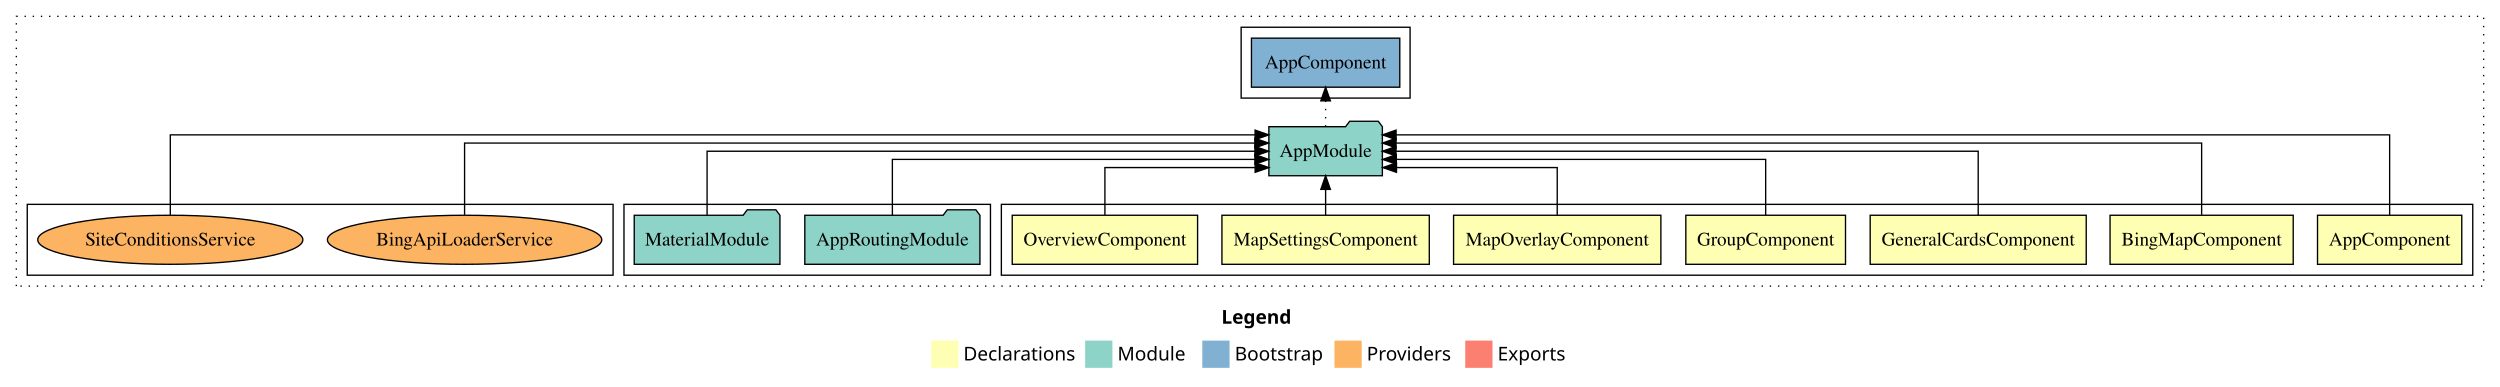
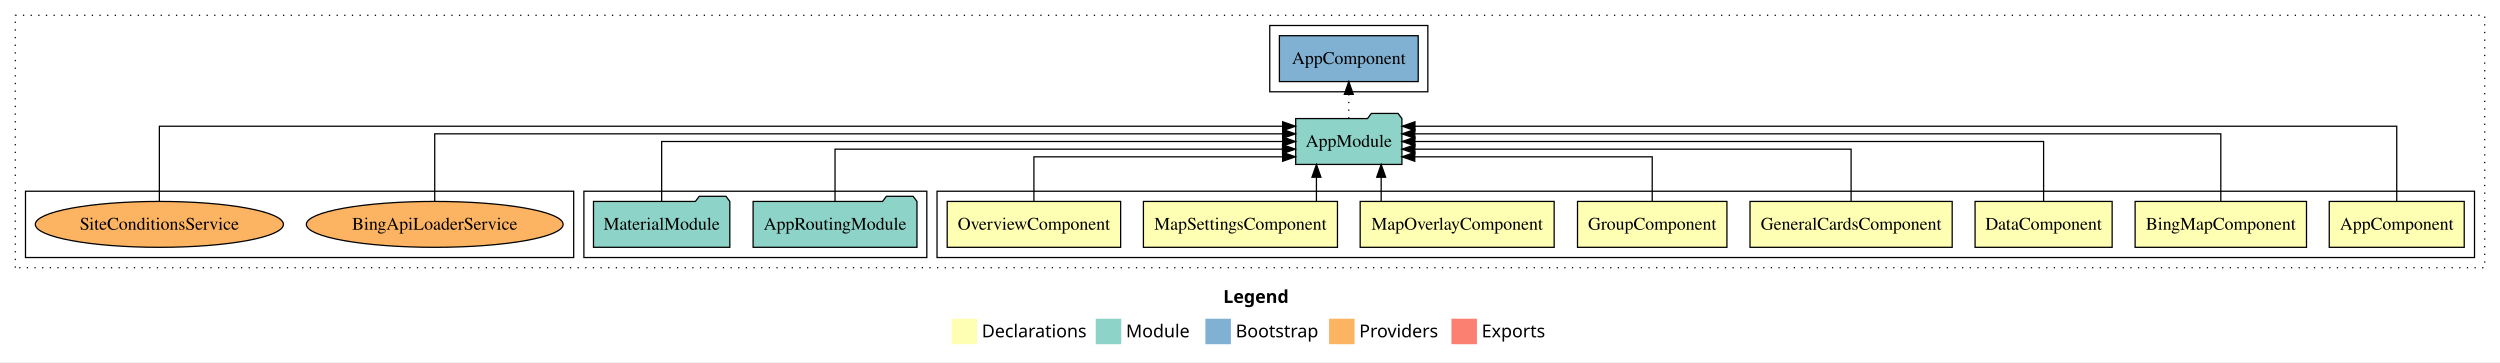
- <svg xmlns="http://www.w3.org/2000/svg" width="1835pt" height="284pt" viewBox="0.00 0.00 1835.00 284.00">
+ <svg xmlns="http://www.w3.org/2000/svg" width="1961pt" height="284pt" viewBox="0.00 0.00 1961.00 284.00">
  <g id="graph0" class="graph" transform="scale(1 1) rotate(0) translate(4 280)">
-     <polygon fill="#ffffff" stroke="transparent" points="-4,4 -4,-280 1831,-280 1831,4 -4,4" />
-     <text text-anchor="start" x="892.509" y="-42.4" font-family="sans-serif" font-weight="bold" font-size="14.00" fill="#000000">Legend</text>
-     <polygon fill="#ffffb3" stroke="transparent" points="679.5,-10 679.5,-30 699.5,-30 699.5,-10 679.5,-10" />
-     <text text-anchor="start" x="703.129" y="-15.4" font-family="sans-serif" font-size="14.00" fill="#000000">  Declarations</text>
-     <polygon fill="#8dd3c7" stroke="transparent" points="792.5,-10 792.5,-30 812.5,-30 812.5,-10 792.5,-10" />
-     <text text-anchor="start" x="816.225" y="-15.4" font-family="sans-serif" font-size="14.00" fill="#000000">  Module</text>
-     <polygon fill="#80b1d3" stroke="transparent" points="878.5,-10 878.5,-30 898.5,-30 898.5,-10 878.5,-10" />
-     <text text-anchor="start" x="902.281" y="-15.4" font-family="sans-serif" font-size="14.00" fill="#000000">  Bootstrap</text>
-     <polygon fill="#fdb462" stroke="transparent" points="975.5,-10 975.5,-30 995.5,-30 995.5,-10 975.5,-10" />
-     <text text-anchor="start" x="999.173" y="-15.4" font-family="sans-serif" font-size="14.00" fill="#000000">  Providers</text>
-     <polygon fill="#fb8072" stroke="transparent" points="1071.5,-10 1071.5,-30 1091.5,-30 1091.5,-10 1071.5,-10" />
-     <text text-anchor="start" x="1095.226" y="-15.4" font-family="sans-serif" font-size="14.00" fill="#000000">  Exports</text>
+     <polygon fill="#ffffff" stroke="transparent" points="-4,4 -4,-280 1957,-280 1957,4 -4,4" />
+     <text text-anchor="start" x="955.509" y="-42.4" font-family="sans-serif" font-weight="bold" font-size="14.00" fill="#000000">Legend</text>
+     <polygon fill="#ffffb3" stroke="transparent" points="742.5,-10 742.5,-30 762.5,-30 762.5,-10 742.5,-10" />
+     <text text-anchor="start" x="766.129" y="-15.4" font-family="sans-serif" font-size="14.00" fill="#000000">  Declarations</text>
+     <polygon fill="#8dd3c7" stroke="transparent" points="855.5,-10 855.5,-30 875.5,-30 875.5,-10 855.5,-10" />
+     <text text-anchor="start" x="879.225" y="-15.4" font-family="sans-serif" font-size="14.00" fill="#000000">  Module</text>
+     <polygon fill="#80b1d3" stroke="transparent" points="941.5,-10 941.5,-30 961.5,-30 961.5,-10 941.5,-10" />
+     <text text-anchor="start" x="965.281" y="-15.4" font-family="sans-serif" font-size="14.00" fill="#000000">  Bootstrap</text>
+     <polygon fill="#fdb462" stroke="transparent" points="1038.5,-10 1038.5,-30 1058.5,-30 1058.5,-10 1038.5,-10" />
+     <text text-anchor="start" x="1062.173" y="-15.4" font-family="sans-serif" font-size="14.00" fill="#000000">  Providers</text>
+     <polygon fill="#fb8072" stroke="transparent" points="1134.5,-10 1134.5,-30 1154.5,-30 1154.5,-10 1134.5,-10" />
+     <text text-anchor="start" x="1158.226" y="-15.4" font-family="sans-serif" font-size="14.00" fill="#000000">  Exports</text>
    <g id="clust1" class="cluster">
-       <polygon fill="none" stroke="#000000" stroke-dasharray="1,5" points="8,-70 8,-268 1819,-268 1819,-70 8,-70" />
+       <polygon fill="none" stroke="#000000" stroke-dasharray="1,5" points="8,-70 8,-268 1945,-268 1945,-70 8,-70" />
    </g>
    <g id="clust2" class="cluster">
-       <polygon fill="none" stroke="#000000" points="731,-78 731,-130 1811,-130 1811,-78 731,-78" />
+       <polygon fill="none" stroke="#000000" points="731,-78 731,-130 1937,-130 1937,-78 731,-78" />
    </g>
-     <g id="clust10" class="cluster">
+     <g id="clust11" class="cluster">
      <polygon fill="none" stroke="#000000" points="454,-78 454,-130 723,-130 723,-78 454,-78" />
    </g>
-     <g id="clust12" class="cluster">
-       <polygon fill="none" stroke="#000000" points="907,-208 907,-260 1031,-260 1031,-208 907,-208" />
+     <g id="clust13" class="cluster">
+       <polygon fill="none" stroke="#000000" points="992,-208 992,-260 1116,-260 1116,-208 992,-208" />
    </g>
-     <g id="clust13" class="cluster">
+     <g id="clust14" class="cluster">
      <polygon fill="none" stroke="#000000" points="16,-78 16,-130 446,-130 446,-78 16,-78" />
    </g>
    <g id="node1" class="node">
-       <polygon fill="#ffffb3" stroke="#000000" points="1802.94,-122 1697.06,-122 1697.06,-86 1802.94,-86 1802.94,-122" />
-       <text text-anchor="middle" x="1750" y="-99.8" font-family="Times,serif" font-size="14.00" fill="#000000">AppComponent</text>
+       <polygon fill="#ffffb3" stroke="#000000" points="1928.94,-122 1823.06,-122 1823.06,-86 1928.94,-86 1928.94,-122" />
+       <text text-anchor="middle" x="1876" y="-99.8" font-family="Times,serif" font-size="14.00" fill="#000000">AppComponent</text>
    </g>
-     <g id="node8" class="node">
-       <polygon fill="#8dd3c7" stroke="#000000" points="1010.657,-187 1007.657,-191 986.657,-191 983.657,-187 927.343,-187 927.343,-151 1010.657,-151 1010.657,-187" />
-       <text text-anchor="middle" x="969" y="-164.8" font-family="Times,serif" font-size="14.00" fill="#000000">AppModule</text>
+     <g id="node9" class="node">
+       <polygon fill="#8dd3c7" stroke="#000000" points="1095.657,-187 1092.657,-191 1071.657,-191 1068.657,-187 1012.343,-187 1012.343,-151 1095.657,-151 1095.657,-187" />
+       <text text-anchor="middle" x="1054" y="-164.8" font-family="Times,serif" font-size="14.00" fill="#000000">AppModule</text>
    </g>
    <g id="edge1" class="edge">
-       <path fill="none" stroke="#000000" d="M1750,-122.248C1750,-145.018 1750,-181 1750,-181 1750,-181 1020.714,-181 1020.714,-181" />
-       <polygon fill="#000000" stroke="#000000" points="1020.714,-177.5 1010.714,-181 1020.714,-184.5 1020.714,-177.5" />
+       <path fill="none" stroke="#000000" d="M1876,-122.248C1876,-145.018 1876,-181 1876,-181 1876,-181 1105.893,-181 1105.893,-181" />
+       <polygon fill="#000000" stroke="#000000" points="1105.893,-177.5 1095.893,-181 1105.893,-184.5 1105.893,-177.5" />
    </g>
    <g id="node2" class="node">
-       <polygon fill="#ffffb3" stroke="#000000" points="1679.219,-122 1544.781,-122 1544.781,-86 1679.219,-86 1679.219,-122" />
-       <text text-anchor="middle" x="1612" y="-99.8" font-family="Times,serif" font-size="14.00" fill="#000000">BingMapComponent</text>
+       <polygon fill="#ffffb3" stroke="#000000" points="1805.219,-122 1670.781,-122 1670.781,-86 1805.219,-86 1805.219,-122" />
+       <text text-anchor="middle" x="1738" y="-99.8" font-family="Times,serif" font-size="14.00" fill="#000000">BingMapComponent</text>
    </g>
    <g id="edge2" class="edge">
-       <path fill="none" stroke="#000000" d="M1612,-122.284C1612,-143.321 1612,-175 1612,-175 1612,-175 1020.694,-175 1020.694,-175" />
-       <polygon fill="#000000" stroke="#000000" points="1020.694,-171.5 1010.694,-175 1020.694,-178.5 1020.694,-171.5" />
+       <path fill="none" stroke="#000000" d="M1738,-122.284C1738,-143.321 1738,-175 1738,-175 1738,-175 1105.758,-175 1105.758,-175" />
+       <polygon fill="#000000" stroke="#000000" points="1105.758,-171.5 1095.758,-175 1105.758,-178.5 1105.758,-171.5" />
    </g>
    <g id="node3" class="node">
+       <polygon fill="#ffffb3" stroke="#000000" points="1652.759,-122 1545.241,-122 1545.241,-86 1652.759,-86 1652.759,-122" />
+       <text text-anchor="middle" x="1599" y="-99.8" font-family="Times,serif" font-size="14.00" fill="#000000">DataComponent</text>
+     </g>
+     <g id="edge3" class="edge">
+       <path fill="none" stroke="#000000" d="M1599,-122.106C1599,-141.339 1599,-169 1599,-169 1599,-169 1105.86,-169 1105.86,-169" />
+       <polygon fill="#000000" stroke="#000000" points="1105.86,-165.5 1095.86,-169 1105.86,-172.5 1105.86,-165.5" />
+     </g>
+     <g id="node4" class="node">
      <polygon fill="#ffffb3" stroke="#000000" points="1527.291,-122 1368.709,-122 1368.709,-86 1527.291,-86 1527.291,-122" />
      <text text-anchor="middle" x="1448" y="-99.8" font-family="Times,serif" font-size="14.00" fill="#000000">GeneralCardsComponent</text>
    </g>
-     <g id="edge3" class="edge">
-       <path fill="none" stroke="#000000" d="M1448,-122.106C1448,-141.339 1448,-169 1448,-169 1448,-169 1020.67,-169 1020.67,-169" />
-       <polygon fill="#000000" stroke="#000000" points="1020.67,-165.5 1010.67,-169 1020.67,-172.5 1020.67,-165.5" />
+     <g id="edge4" class="edge">
+       <path fill="none" stroke="#000000" d="M1448,-122.022C1448,-139.373 1448,-163 1448,-163 1448,-163 1105.792,-163 1105.792,-163" />
+       <polygon fill="#000000" stroke="#000000" points="1105.792,-159.5 1095.792,-163 1105.792,-166.5 1105.792,-159.5" />
    </g>
-     <g id="node4" class="node">
+     <g id="node5" class="node">
      <polygon fill="#ffffb3" stroke="#000000" points="1350.6,-122 1233.4,-122 1233.4,-86 1350.6,-86 1350.6,-122" />
      <text text-anchor="middle" x="1292" y="-99.8" font-family="Times,serif" font-size="14.00" fill="#000000">GroupComponent</text>
    </g>
-     <g id="edge4" class="edge">
-       <path fill="none" stroke="#000000" d="M1292,-122.022C1292,-139.373 1292,-163 1292,-163 1292,-163 1020.895,-163 1020.895,-163" />
-       <polygon fill="#000000" stroke="#000000" points="1020.895,-159.5 1010.895,-163 1020.895,-166.5 1020.895,-159.5" />
+     <g id="edge5" class="edge">
+       <path fill="none" stroke="#000000" d="M1292,-122.24C1292,-137.571 1292,-157 1292,-157 1292,-157 1105.729,-157 1105.729,-157" />
+       <polygon fill="#000000" stroke="#000000" points="1105.729,-153.5 1095.729,-157 1105.729,-160.5 1105.729,-153.5" />
    </g>
-     <g id="node5" class="node">
+     <g id="node6" class="node">
      <polygon fill="#ffffb3" stroke="#000000" points="1215.079,-122 1062.921,-122 1062.921,-86 1215.079,-86 1215.079,-122" />
      <text text-anchor="middle" x="1139" y="-99.8" font-family="Times,serif" font-size="14.00" fill="#000000">MapOverlayComponent</text>
    </g>
-     <g id="edge5" class="edge">
-       <path fill="none" stroke="#000000" d="M1139,-122.24C1139,-137.571 1139,-157 1139,-157 1139,-157 1021.023,-157 1021.023,-157" />
-       <polygon fill="#000000" stroke="#000000" points="1021.023,-153.5 1011.023,-157 1021.022,-160.5 1021.023,-153.5" />
+     <g id="edge6" class="edge">
+       <path fill="none" stroke="#000000" d="M1079.395,-122.106C1079.395,-122.106 1079.395,-140.991 1079.395,-140.991" />
+       <polygon fill="#000000" stroke="#000000" points="1075.895,-140.991 1079.395,-150.991 1082.895,-140.991 1075.895,-140.991" />
    </g>
-     <g id="node6" class="node">
+     <g id="node7" class="node">
      <polygon fill="#ffffb3" stroke="#000000" points="1045.105,-122 892.895,-122 892.895,-86 1045.105,-86 1045.105,-122" />
      <text text-anchor="middle" x="969" y="-99.8" font-family="Times,serif" font-size="14.00" fill="#000000">MapSettingsComponent</text>
    </g>
-     <g id="edge6" class="edge">
-       <path fill="none" stroke="#000000" d="M969,-122.106C969,-122.106 969,-140.991 969,-140.991" />
-       <polygon fill="#000000" stroke="#000000" points="965.5,-140.991 969,-150.991 972.5,-140.991 965.5,-140.991" />
+     <g id="edge7" class="edge">
+       <path fill="none" stroke="#000000" d="M1028.612,-122.106C1028.612,-122.106 1028.612,-140.991 1028.612,-140.991" />
+       <polygon fill="#000000" stroke="#000000" points="1025.112,-140.991 1028.612,-150.991 1032.112,-140.991 1025.112,-140.991" />
    </g>
-     <g id="node7" class="node">
+     <g id="node8" class="node">
      <polygon fill="#ffffb3" stroke="#000000" points="875.027,-122 738.973,-122 738.973,-86 875.027,-86 875.027,-122" />
      <text text-anchor="middle" x="807" y="-99.8" font-family="Times,serif" font-size="14.00" fill="#000000">OverviewComponent</text>
    </g>
-     <g id="edge7" class="edge">
-       <path fill="none" stroke="#000000" d="M807,-122.24C807,-137.571 807,-157 807,-157 807,-157 917.281,-157 917.281,-157" />
-       <polygon fill="#000000" stroke="#000000" points="917.281,-160.5 927.281,-157 917.281,-153.5 917.281,-160.5" />
+     <g id="edge8" class="edge">
+       <path fill="none" stroke="#000000" d="M807,-122.24C807,-137.571 807,-157 807,-157 807,-157 1002.1,-157 1002.1,-157" />
+       <polygon fill="#000000" stroke="#000000" points="1002.1,-160.5 1012.1,-157 1002.1,-153.5 1002.1,-160.5" />
    </g>
-     <g id="node11" class="node">
-       <polygon fill="#80b1d3" stroke="#000000" points="1023.439,-252 914.561,-252 914.561,-216 1023.439,-216 1023.439,-252" />
-       <text text-anchor="middle" x="969" y="-229.8" font-family="Times,serif" font-size="14.00" fill="#000000">AppComponent </text>
+     <g id="node12" class="node">
+       <polygon fill="#80b1d3" stroke="#000000" points="1108.439,-252 999.561,-252 999.561,-216 1108.439,-216 1108.439,-252" />
+       <text text-anchor="middle" x="1054" y="-229.8" font-family="Times,serif" font-size="14.00" fill="#000000">AppComponent </text>
    </g>
-     <g id="edge10" class="edge">
-       <path fill="none" stroke="#000000" stroke-dasharray="1,5" d="M969,-187.106C969,-187.106 969,-205.991 969,-205.991" />
-       <polygon fill="#000000" stroke="#000000" points="965.5,-205.991 969,-215.991 972.5,-205.991 965.5,-205.991" />
+     <g id="edge11" class="edge">
+       <path fill="none" stroke="#000000" stroke-dasharray="1,5" d="M1054,-187.106C1054,-187.106 1054,-205.991 1054,-205.991" />
+       <polygon fill="#000000" stroke="#000000" points="1050.5,-205.991 1054,-215.991 1057.5,-205.991 1050.5,-205.991" />
    </g>
-     <g id="node9" class="node">
+     <g id="node10" class="node">
      <polygon fill="#8dd3c7" stroke="#000000" points="715.274,-122 712.274,-126 691.274,-126 688.274,-122 586.726,-122 586.726,-86 715.274,-86 715.274,-122" />
      <text text-anchor="middle" x="651" y="-99.8" font-family="Times,serif" font-size="14.00" fill="#000000">AppRoutingModule</text>
    </g>
-     <g id="edge8" class="edge">
-       <path fill="none" stroke="#000000" d="M651,-122.022C651,-139.373 651,-163 651,-163 651,-163 917.1,-163 917.1,-163" />
-       <polygon fill="#000000" stroke="#000000" points="917.1,-166.5 927.1,-163 917.1,-159.5 917.1,-166.5" />
+     <g id="edge9" class="edge">
+       <path fill="none" stroke="#000000" d="M651,-122.022C651,-139.373 651,-163 651,-163 651,-163 1002.012,-163 1002.012,-163" />
+       <polygon fill="#000000" stroke="#000000" points="1002.012,-166.5 1012.012,-163 1002.012,-159.5 1002.012,-166.5" />
    </g>
-     <g id="node10" class="node">
+     <g id="node11" class="node">
      <polygon fill="#8dd3c7" stroke="#000000" points="568.471,-122 565.471,-126 544.471,-126 541.471,-122 461.529,-122 461.529,-86 568.471,-86 568.471,-122" />
      <text text-anchor="middle" x="515" y="-99.8" font-family="Times,serif" font-size="14.00" fill="#000000">MaterialModule</text>
    </g>
-     <g id="edge9" class="edge">
-       <path fill="none" stroke="#000000" d="M515,-122.106C515,-141.339 515,-169 515,-169 515,-169 917.102,-169 917.102,-169" />
-       <polygon fill="#000000" stroke="#000000" points="917.103,-172.5 927.102,-169 917.102,-165.5 917.103,-172.5" />
+     <g id="edge10" class="edge">
+       <path fill="none" stroke="#000000" d="M515,-122.106C515,-141.339 515,-169 515,-169 515,-169 1002.154,-169 1002.154,-169" />
+       <polygon fill="#000000" stroke="#000000" points="1002.154,-172.5 1012.154,-169 1002.154,-165.5 1002.154,-172.5" />
    </g>
-     <g id="node12" class="node">
+     <g id="node13" class="node">
      <ellipse fill="#fdb462" stroke="#000000" cx="337" cy="-104" rx="100.702" ry="18" />
      <text text-anchor="middle" x="337" y="-99.8" font-family="Times,serif" font-size="14.00" fill="#000000">BingApiLoaderService</text>
    </g>
-     <g id="edge11" class="edge">
-       <path fill="none" stroke="#000000" d="M337,-122.284C337,-143.321 337,-175 337,-175 337,-175 917.043,-175 917.043,-175" />
-       <polygon fill="#000000" stroke="#000000" points="917.043,-178.5 927.043,-175 917.043,-171.5 917.043,-178.5" />
+     <g id="edge12" class="edge">
+       <path fill="none" stroke="#000000" d="M337,-122.284C337,-143.321 337,-175 337,-175 337,-175 1002.089,-175 1002.089,-175" />
+       <polygon fill="#000000" stroke="#000000" points="1002.089,-178.5 1012.089,-175 1002.089,-171.5 1002.089,-178.5" />
    </g>
-     <g id="node13" class="node">
+     <g id="node14" class="node">
      <ellipse fill="#fdb462" stroke="#000000" cx="121" cy="-104" rx="97.307" ry="18" />
      <text text-anchor="middle" x="121" y="-99.8" font-family="Times,serif" font-size="14.00" fill="#000000">SiteConditionsService</text>
    </g>
-     <g id="edge12" class="edge">
-       <path fill="none" stroke="#000000" d="M121,-122.248C121,-145.018 121,-181 121,-181 121,-181 917.237,-181 917.237,-181" />
-       <polygon fill="#000000" stroke="#000000" points="917.237,-184.5 927.237,-181 917.237,-177.5 917.237,-184.5" />
+     <g id="edge13" class="edge">
+       <path fill="none" stroke="#000000" d="M121,-122.248C121,-145.018 121,-181 121,-181 121,-181 1002.098,-181 1002.098,-181" />
+       <polygon fill="#000000" stroke="#000000" points="1002.098,-184.5 1012.098,-181 1002.098,-177.5 1002.098,-184.5" />
    </g>
  </g>
</svg>
